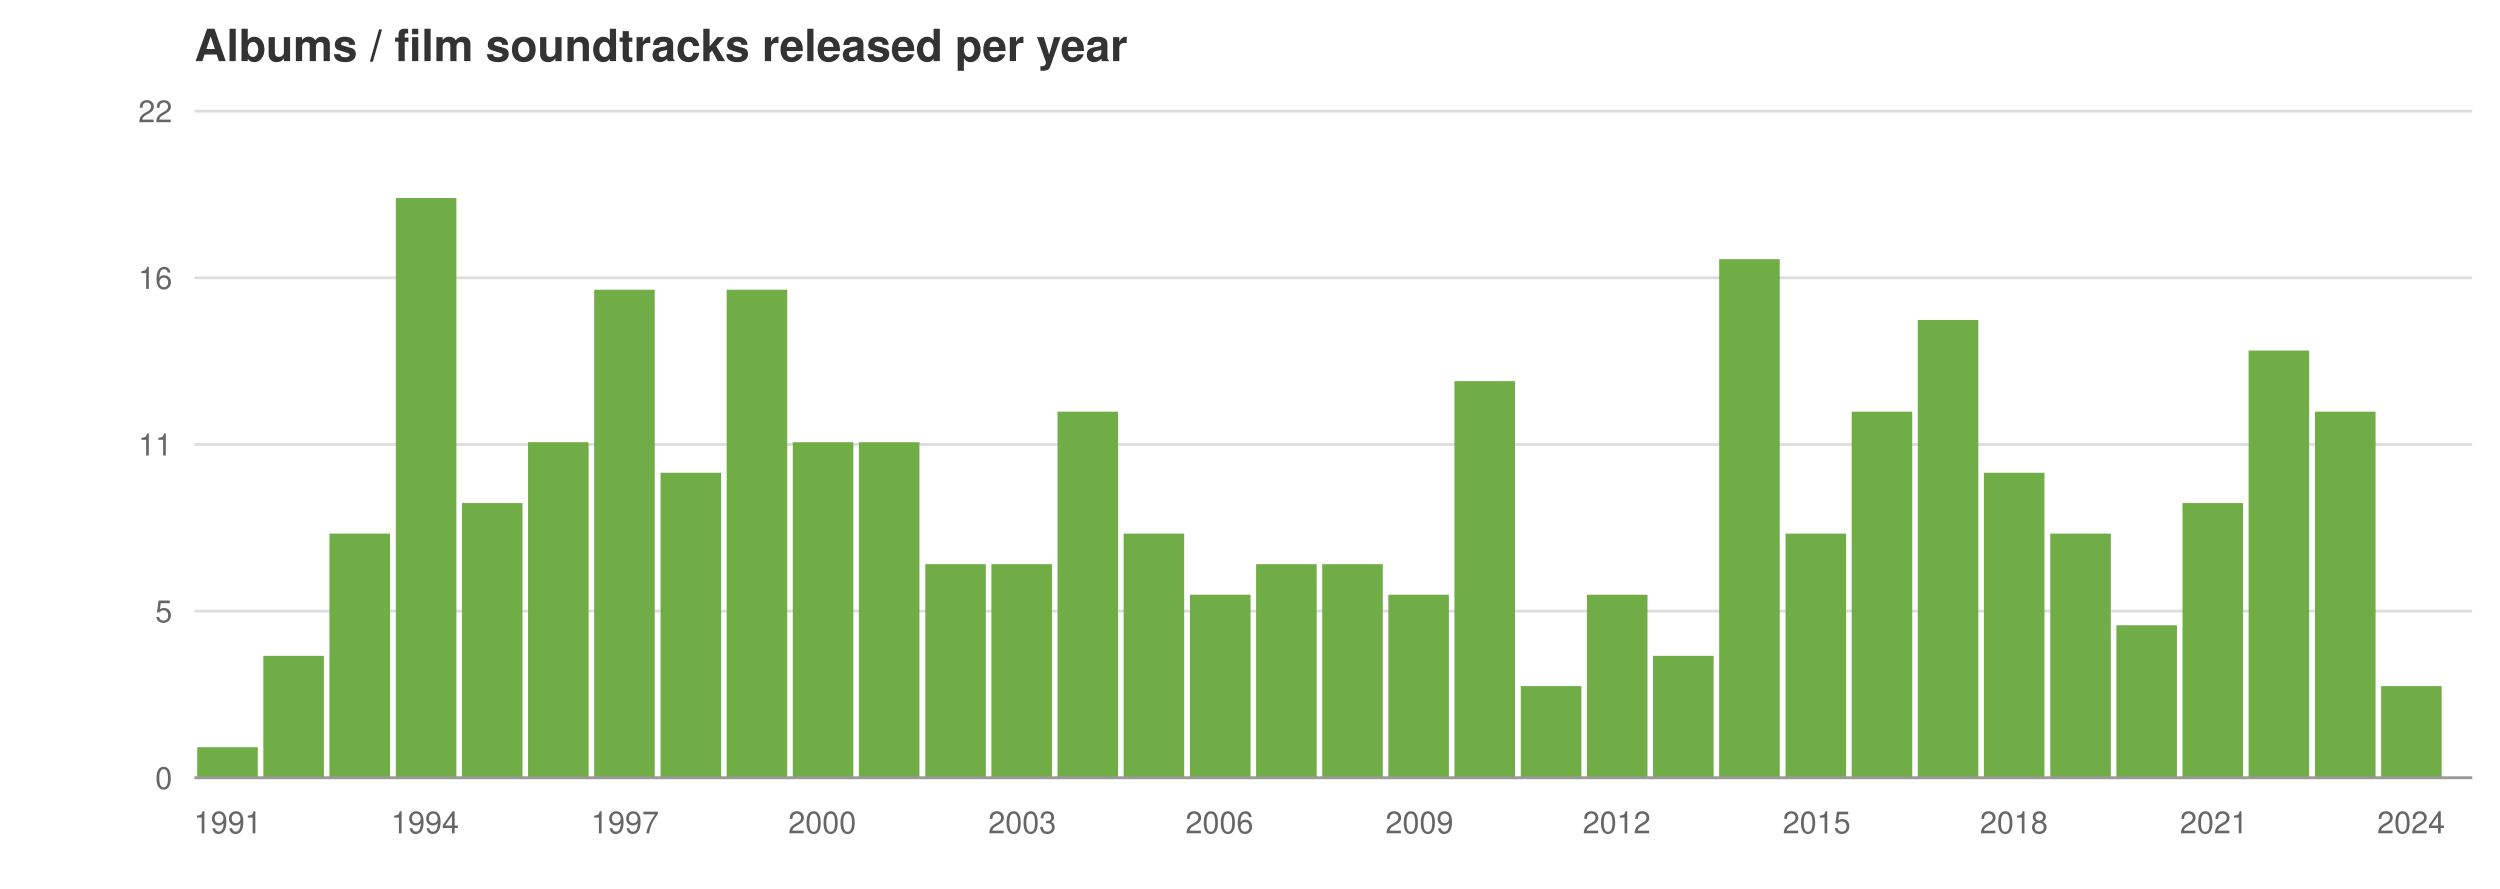
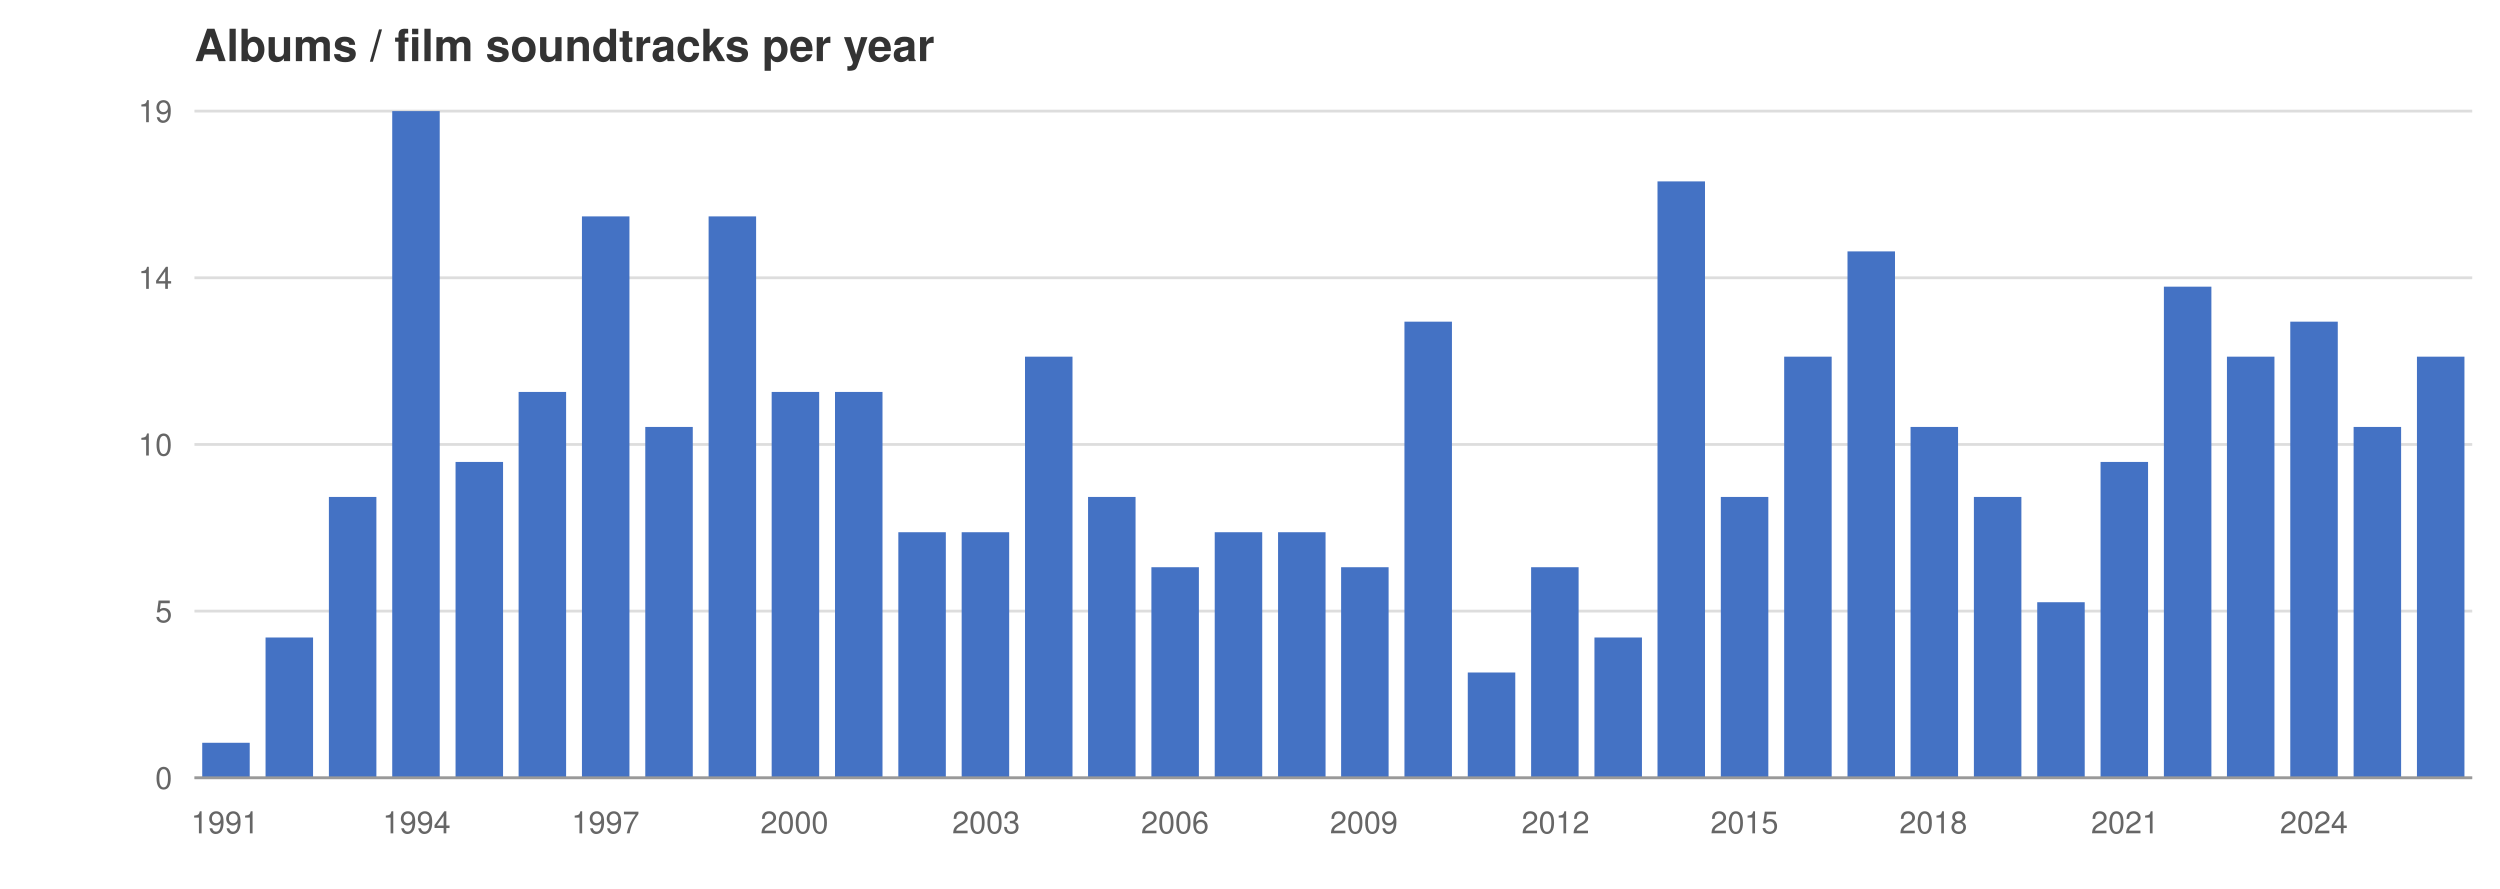
<svg xmlns="http://www.w3.org/2000/svg" width="900" height="320" font-family="Helvetica,Arial,sans-serif">
-   <text x="70" y="22" font-size="16" font-weight="bold" fill="#333">Albums / film soundtracks released per year</text>
+   <text x="70" y="22" font-size="16" font-weight="bold" fill="#333">Albums / film soundtracks per year</text>
  <line x1="70" y1="40" x2="890" y2="40" stroke="#ddd" />
-   <text x="62" y="44" font-size="11" fill="#666" text-anchor="end">22</text>
+   <text x="62" y="44" font-size="11" fill="#666" text-anchor="end">19</text>
  <line x1="70" y1="100" x2="890" y2="100" stroke="#ddd" />
-   <text x="62" y="104" font-size="11" fill="#666" text-anchor="end">16</text>
+   <text x="62" y="104" font-size="11" fill="#666" text-anchor="end">14</text>
  <line x1="70" y1="160" x2="890" y2="160" stroke="#ddd" />
-   <text x="62" y="164" font-size="11" fill="#666" text-anchor="end">11</text>
+   <text x="62" y="164" font-size="11" fill="#666" text-anchor="end">10</text>
  <line x1="70" y1="220" x2="890" y2="220" stroke="#ddd" />
  <text x="62" y="224" font-size="11" fill="#666" text-anchor="end">5</text>
  <line x1="70" y1="280" x2="890" y2="280" stroke="#ddd" />
  <text x="62" y="284" font-size="11" fill="#666" text-anchor="end">0</text>
-   <rect x="71.0" y="269.0" width="21.8" height="11.0" fill="#70ad47" />
-   <text x="82" y="300" font-size="11" fill="#666" text-anchor="middle">1991</text>
-   <rect x="94.8" y="236.1" width="21.8" height="43.9" fill="#70ad47" />
-   <rect x="118.6" y="192.1" width="21.8" height="87.9" fill="#70ad47" />
-   <rect x="142.5" y="71.3" width="21.8" height="208.7" fill="#70ad47" />
-   <text x="153" y="300" font-size="11" fill="#666" text-anchor="middle">1994</text>
-   <rect x="166.3" y="181.1" width="21.8" height="98.9" fill="#70ad47" />
-   <rect x="190.1" y="159.2" width="21.8" height="120.8" fill="#70ad47" />
-   <rect x="213.9" y="104.3" width="21.8" height="175.7" fill="#70ad47" />
-   <text x="225" y="300" font-size="11" fill="#666" text-anchor="middle">1997</text>
-   <rect x="237.8" y="170.2" width="21.8" height="109.8" fill="#70ad47" />
-   <rect x="261.6" y="104.3" width="21.8" height="175.7" fill="#70ad47" />
-   <rect x="285.4" y="159.2" width="21.8" height="120.8" fill="#70ad47" />
-   <text x="296" y="300" font-size="11" fill="#666" text-anchor="middle">2000</text>
-   <rect x="309.2" y="159.2" width="21.8" height="120.8" fill="#70ad47" />
-   <rect x="333.1" y="203.1" width="21.8" height="76.9" fill="#70ad47" />
-   <rect x="356.9" y="203.1" width="21.8" height="76.9" fill="#70ad47" />
-   <text x="368" y="300" font-size="11" fill="#666" text-anchor="middle">2003</text>
-   <rect x="380.7" y="148.2" width="21.8" height="131.8" fill="#70ad47" />
-   <rect x="404.5" y="192.1" width="21.8" height="87.9" fill="#70ad47" />
-   <rect x="428.4" y="214.1" width="21.8" height="65.9" fill="#70ad47" />
-   <text x="439" y="300" font-size="11" fill="#666" text-anchor="middle">2006</text>
-   <rect x="452.2" y="203.1" width="21.8" height="76.9" fill="#70ad47" />
-   <rect x="476.0" y="203.1" width="21.8" height="76.9" fill="#70ad47" />
-   <rect x="499.8" y="214.1" width="21.8" height="65.9" fill="#70ad47" />
-   <text x="511" y="300" font-size="11" fill="#666" text-anchor="middle">2009</text>
-   <rect x="523.6" y="137.2" width="21.8" height="142.8" fill="#70ad47" />
-   <rect x="547.5" y="247.0" width="21.8" height="33.0" fill="#70ad47" />
-   <rect x="571.3" y="214.1" width="21.8" height="65.9" fill="#70ad47" />
-   <text x="582" y="300" font-size="11" fill="#666" text-anchor="middle">2012</text>
-   <rect x="595.1" y="236.1" width="21.8" height="43.9" fill="#70ad47" />
-   <rect x="618.9" y="93.3" width="21.8" height="186.7" fill="#70ad47" />
-   <rect x="642.8" y="192.1" width="21.8" height="87.9" fill="#70ad47" />
-   <text x="654" y="300" font-size="11" fill="#666" text-anchor="middle">2015</text>
-   <rect x="666.6" y="148.2" width="21.8" height="131.8" fill="#70ad47" />
-   <rect x="690.4" y="115.2" width="21.8" height="164.8" fill="#70ad47" />
-   <rect x="714.2" y="170.2" width="21.8" height="109.8" fill="#70ad47" />
-   <text x="725" y="300" font-size="11" fill="#666" text-anchor="middle">2018</text>
-   <rect x="738.1" y="192.1" width="21.8" height="87.9" fill="#70ad47" />
-   <rect x="761.9" y="225.1" width="21.8" height="54.9" fill="#70ad47" />
-   <rect x="785.7" y="181.1" width="21.8" height="98.9" fill="#70ad47" />
-   <text x="797" y="300" font-size="11" fill="#666" text-anchor="middle">2021</text>
-   <rect x="809.5" y="126.2" width="21.8" height="153.8" fill="#70ad47" />
-   <rect x="833.4" y="148.2" width="21.8" height="131.8" fill="#70ad47" />
-   <rect x="857.2" y="247.0" width="21.8" height="33.0" fill="#70ad47" />
-   <text x="868" y="300" font-size="11" fill="#666" text-anchor="middle">2024</text>
+   <rect x="72.8" y="267.4" width="17.1" height="12.6" fill="#4472c4" />
+   <text x="81" y="300" font-size="11" fill="#666" text-anchor="middle">1991</text>
+   <rect x="95.6" y="229.5" width="17.1" height="50.5" fill="#4472c4" />
+   <rect x="118.4" y="178.9" width="17.1" height="101.1" fill="#4472c4" />
+   <rect x="141.2" y="40.0" width="17.1" height="240.0" fill="#4472c4" />
+   <text x="150" y="300" font-size="11" fill="#666" text-anchor="middle">1994</text>
+   <rect x="164.0" y="166.3" width="17.1" height="113.7" fill="#4472c4" />
+   <rect x="186.7" y="141.1" width="17.1" height="138.9" fill="#4472c4" />
+   <rect x="209.5" y="77.9" width="17.1" height="202.1" fill="#4472c4" />
+   <text x="218" y="300" font-size="11" fill="#666" text-anchor="middle">1997</text>
+   <rect x="232.3" y="153.7" width="17.1" height="126.3" fill="#4472c4" />
+   <rect x="255.1" y="77.9" width="17.1" height="202.1" fill="#4472c4" />
+   <rect x="277.8" y="141.1" width="17.1" height="138.9" fill="#4472c4" />
+   <text x="286" y="300" font-size="11" fill="#666" text-anchor="middle">2000</text>
+   <rect x="300.6" y="141.1" width="17.1" height="138.9" fill="#4472c4" />
+   <rect x="323.4" y="191.6" width="17.1" height="88.4" fill="#4472c4" />
+   <rect x="346.2" y="191.6" width="17.1" height="88.4" fill="#4472c4" />
+   <text x="355" y="300" font-size="11" fill="#666" text-anchor="middle">2003</text>
+   <rect x="369.0" y="128.4" width="17.1" height="151.6" fill="#4472c4" />
+   <rect x="391.7" y="178.9" width="17.1" height="101.1" fill="#4472c4" />
+   <rect x="414.5" y="204.2" width="17.1" height="75.8" fill="#4472c4" />
+   <text x="423" y="300" font-size="11" fill="#666" text-anchor="middle">2006</text>
+   <rect x="437.3" y="191.6" width="17.1" height="88.4" fill="#4472c4" />
+   <rect x="460.1" y="191.6" width="17.1" height="88.4" fill="#4472c4" />
+   <rect x="482.8" y="204.2" width="17.1" height="75.8" fill="#4472c4" />
+   <text x="491" y="300" font-size="11" fill="#666" text-anchor="middle">2009</text>
+   <rect x="505.6" y="115.8" width="17.1" height="164.2" fill="#4472c4" />
+   <rect x="528.4" y="242.1" width="17.1" height="37.9" fill="#4472c4" />
+   <rect x="551.2" y="204.2" width="17.1" height="75.8" fill="#4472c4" />
+   <text x="560" y="300" font-size="11" fill="#666" text-anchor="middle">2012</text>
+   <rect x="574.0" y="229.5" width="17.1" height="50.5" fill="#4472c4" />
+   <rect x="596.7" y="65.3" width="17.1" height="214.7" fill="#4472c4" />
+   <rect x="619.5" y="178.9" width="17.1" height="101.1" fill="#4472c4" />
+   <text x="628" y="300" font-size="11" fill="#666" text-anchor="middle">2015</text>
+   <rect x="642.3" y="128.4" width="17.1" height="151.6" fill="#4472c4" />
+   <rect x="665.1" y="90.5" width="17.1" height="189.5" fill="#4472c4" />
+   <rect x="687.8" y="153.7" width="17.1" height="126.3" fill="#4472c4" />
+   <text x="696" y="300" font-size="11" fill="#666" text-anchor="middle">2018</text>
+   <rect x="710.6" y="178.9" width="17.1" height="101.1" fill="#4472c4" />
+   <rect x="733.4" y="216.8" width="17.1" height="63.2" fill="#4472c4" />
+   <rect x="756.2" y="166.3" width="17.1" height="113.7" fill="#4472c4" />
+   <text x="765" y="300" font-size="11" fill="#666" text-anchor="middle">2021</text>
+   <rect x="779.0" y="103.2" width="17.1" height="176.8" fill="#4472c4" />
+   <rect x="801.7" y="128.4" width="17.1" height="151.6" fill="#4472c4" />
+   <rect x="824.5" y="115.8" width="17.1" height="164.2" fill="#4472c4" />
+   <text x="833" y="300" font-size="11" fill="#666" text-anchor="middle">2024</text>
+   <rect x="847.3" y="153.7" width="17.1" height="126.3" fill="#4472c4" />
+   <rect x="870.1" y="128.4" width="17.1" height="151.6" fill="#4472c4" />
  <line x1="70" y1="280" x2="890" y2="280" stroke="#999" />
</svg>
